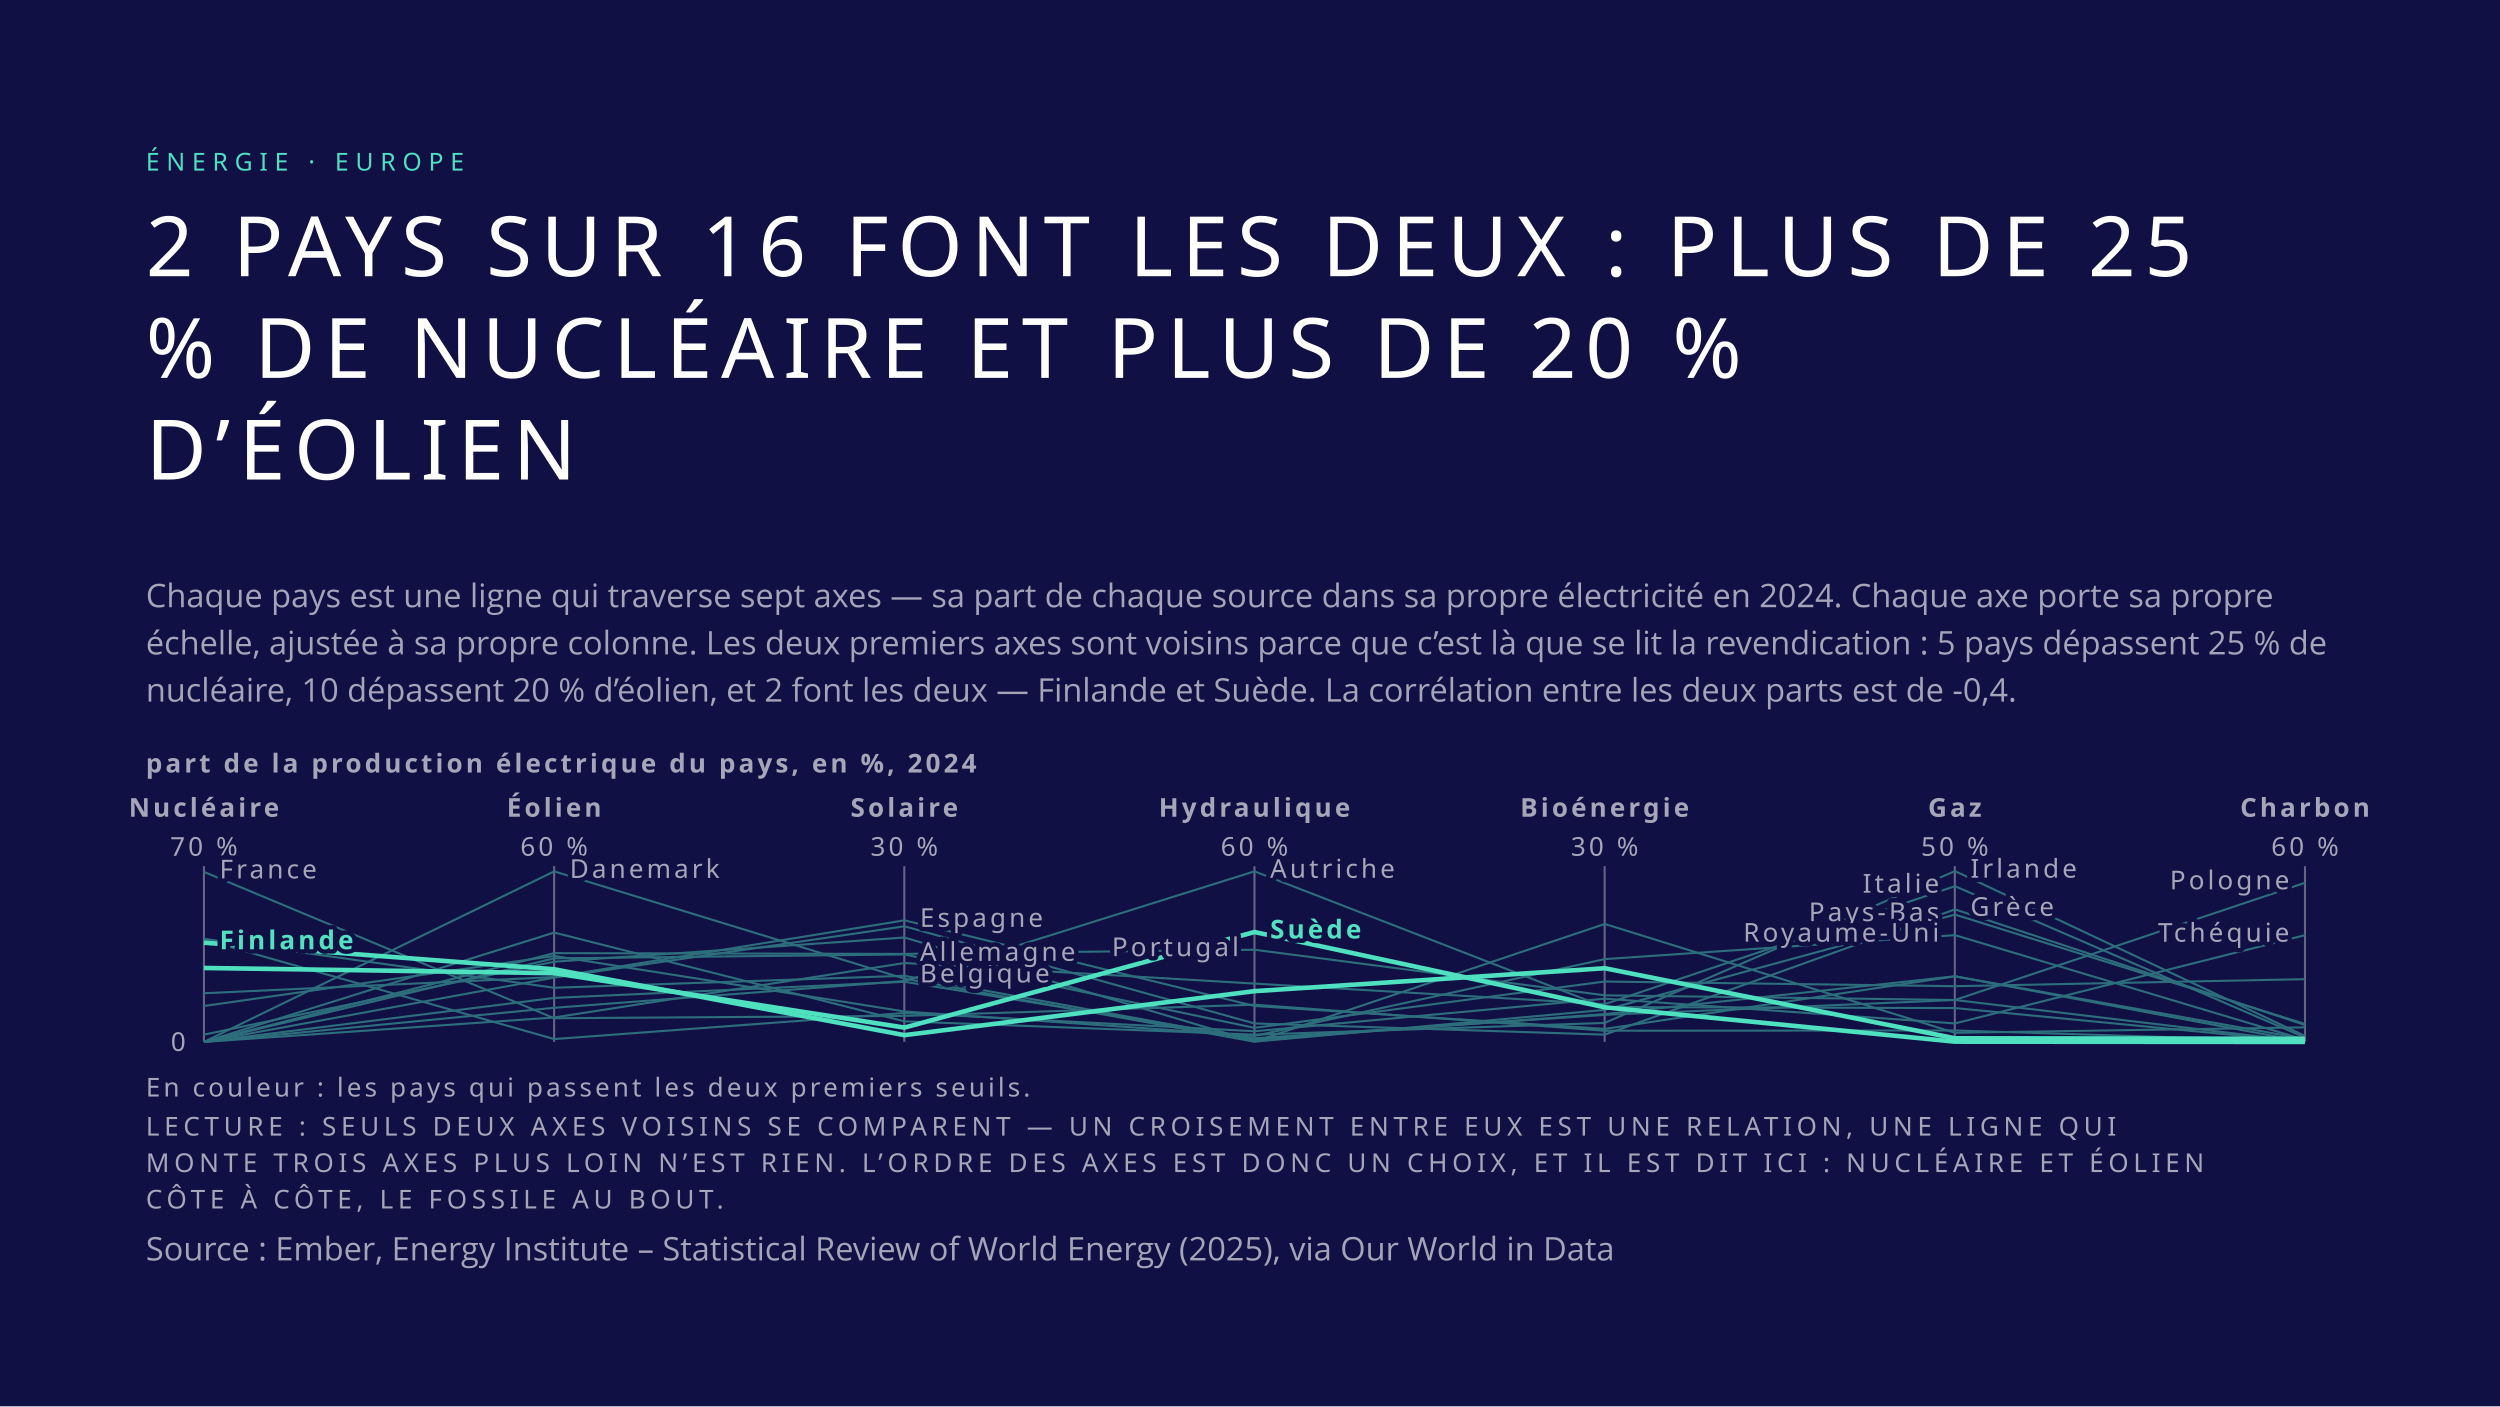
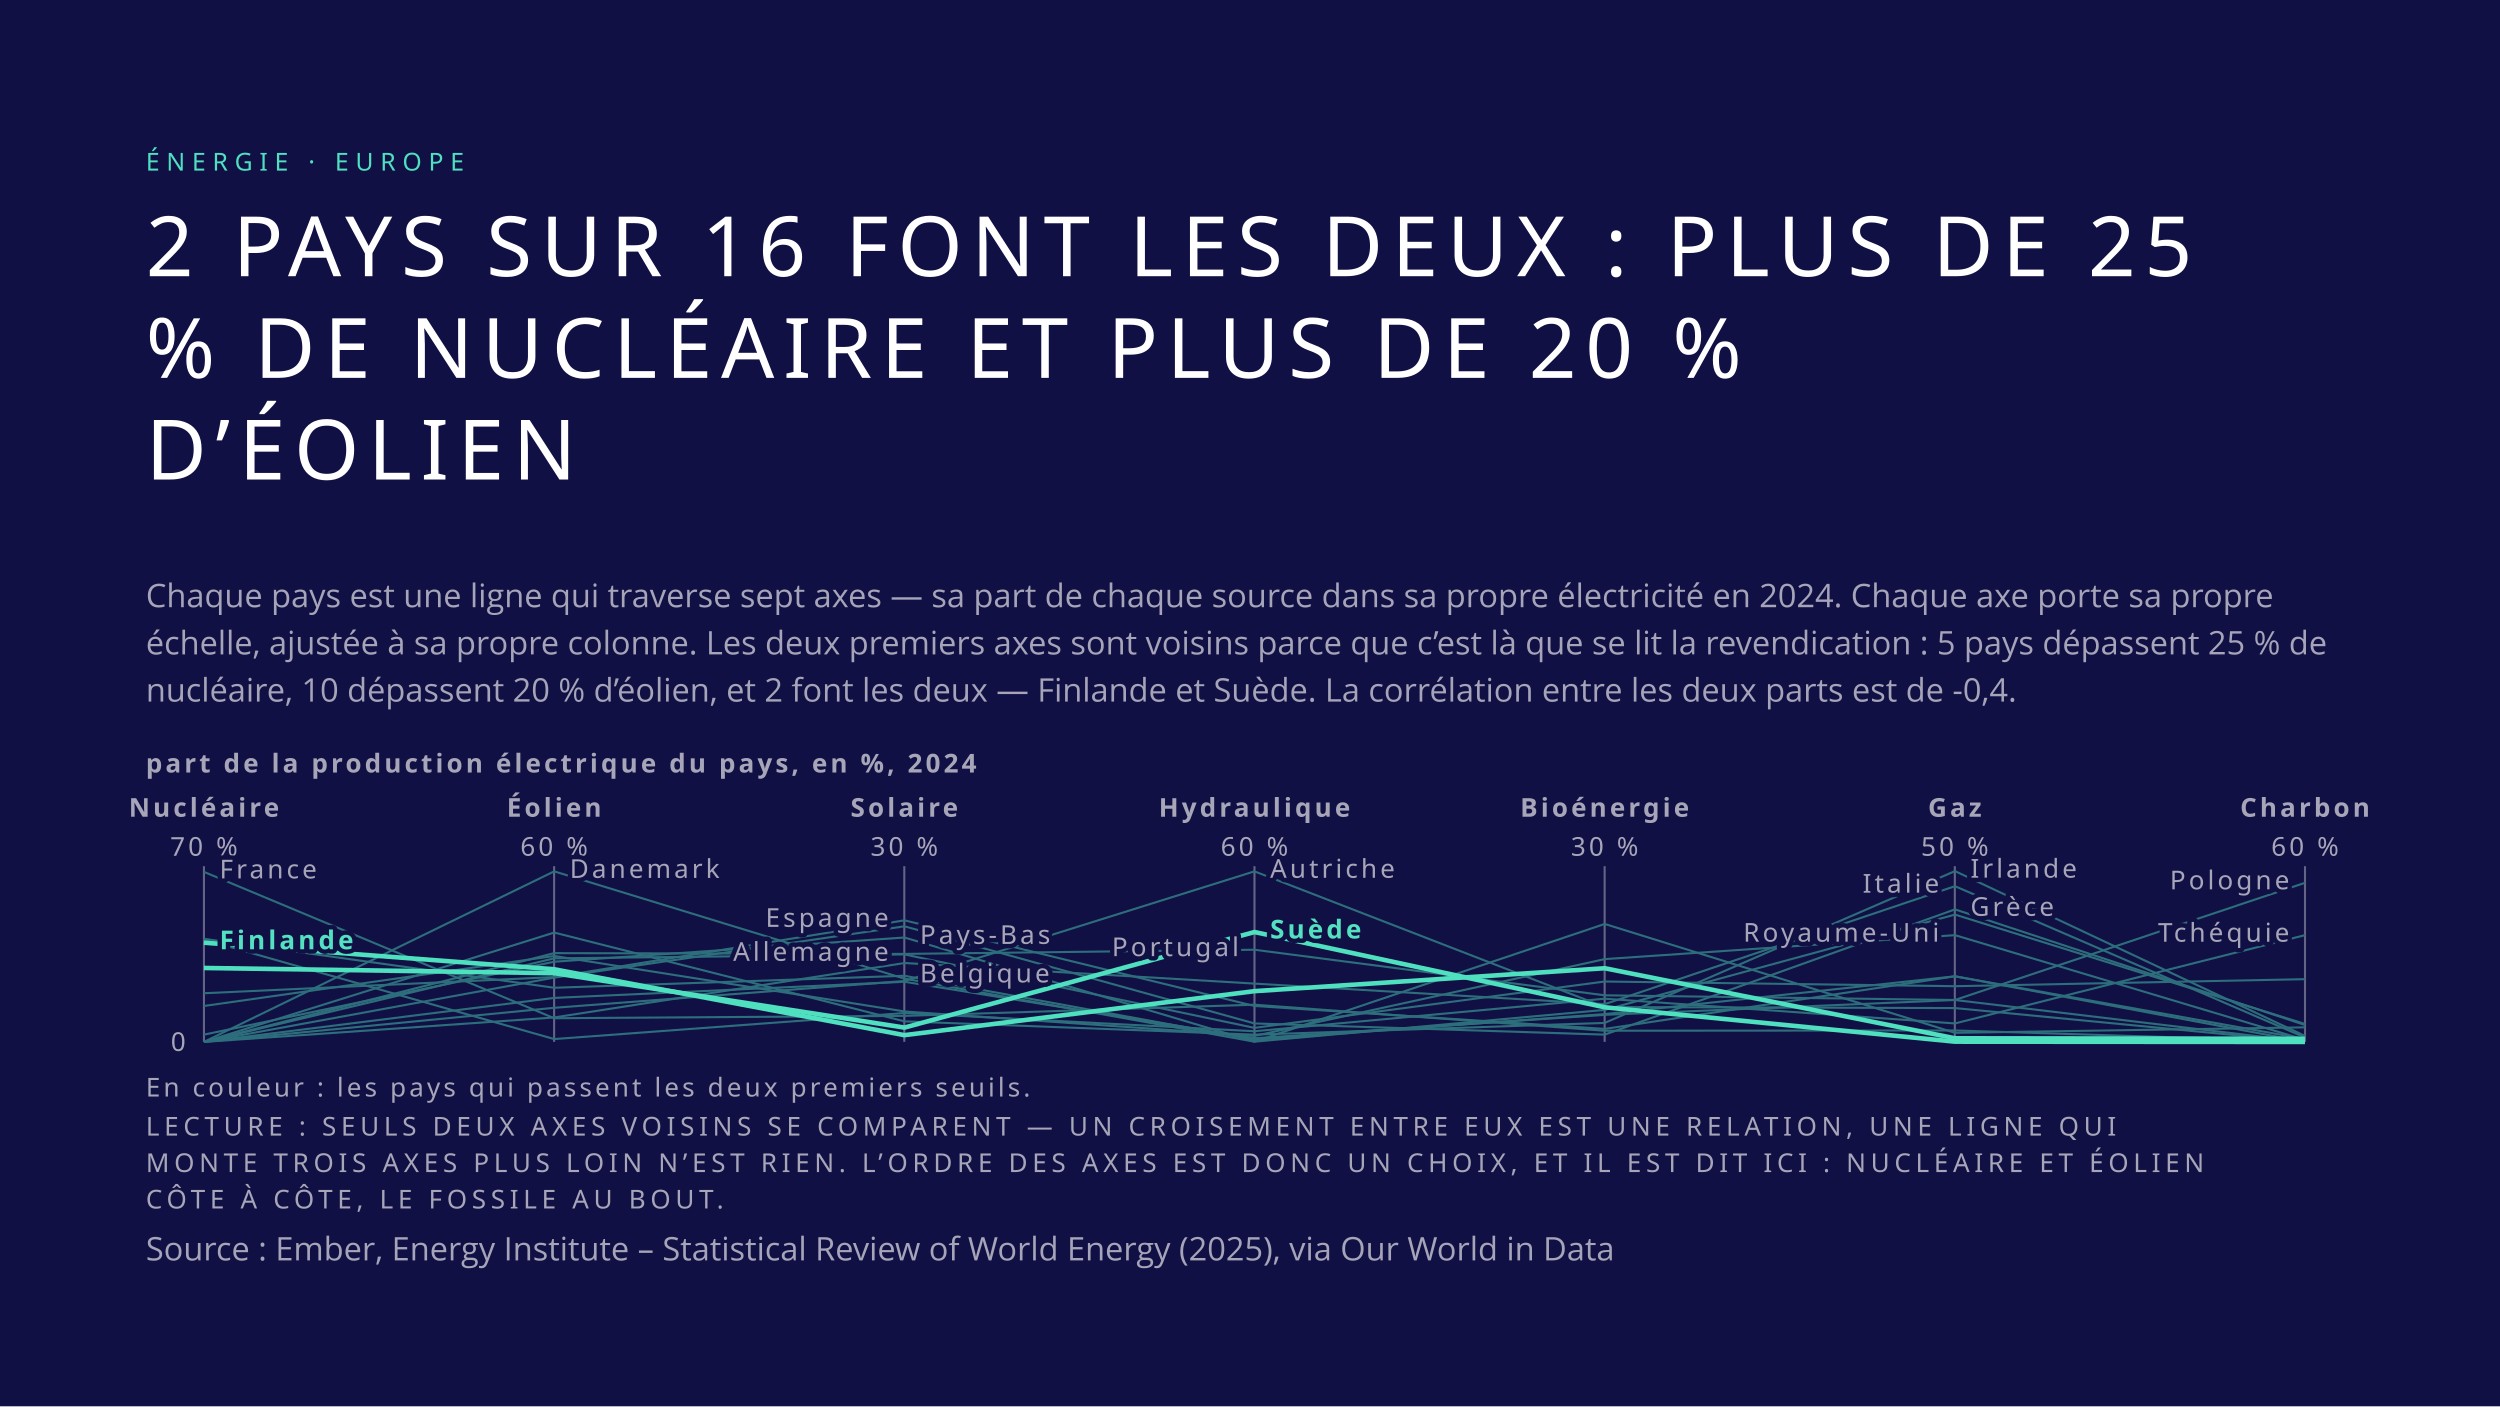
<svg xmlns="http://www.w3.org/2000/svg" width="960" height="540" viewBox="0 0 960 540" role="img" aria-label="Graphique en coordonnées parallèles : 16 pays européens, chacun une ligne traversant sept axes verticaux — nucléaire, éolien, solaire, hydraulique, bioénergie, gaz, charbon — chaque axe à sa propre échelle et portant sa part de la production du pays en 2024. Entre les deux premiers axes les lignes se croisent : 5 pays dépassent 25 % de nucléaire, 10 dépassent 20 % d’éolien, et seuls Finlande et Suède font les deux ; leurs lignes sont en couleur.">
  <rect x="0" y="0" width="960" height="540" fill="#111044" />
  <text x="56" y="65.5" font-family="Montserrat" font-size="9.5" font-weight="500" font-style="normal" letter-spacing="2.6" fill="#4FE0C0">ÉNERGIE · EUROPE</text>
  <text x="56" y="106.05" font-family="Montserrat" font-size="32" font-weight="400" font-style="normal" letter-spacing="3.4" fill="#FFFFFF">2 PAYS SUR 16 FONT LES DEUX : PLUS DE 25</text>
  <text x="56" y="145.089" font-family="Montserrat" font-size="32" font-weight="400" font-style="normal" letter-spacing="3.4" fill="#FFFFFF">% DE NUCLÉAIRE ET PLUS DE 20 %</text>
  <text x="56" y="184.128" font-family="Montserrat" font-size="32" font-weight="400" font-style="normal" letter-spacing="3.4" fill="#FFFFFF">D’ÉOLIEN</text>
  <text x="56" y="233.167" font-family="Open Sans" font-size="12.5" font-weight="400" font-style="normal" letter-spacing="0" fill="#a5a4b8">Chaque pays est une ligne qui traverse sept axes — sa part de chaque source dans sa propre électricité en 2024. Chaque axe porte sa propre</text>
  <text x="56" y="251.293" font-family="Open Sans" font-size="12.5" font-weight="400" font-style="normal" letter-spacing="0" fill="#a5a4b8">échelle, ajustée à sa propre colonne. Les deux premiers axes sont voisins parce que c’est là que se lit la revendication : 5 pays dépassent 25 % de</text>
  <text x="56" y="269.419" font-family="Open Sans" font-size="12.5" font-weight="400" font-style="normal" letter-spacing="0" fill="#a5a4b8">nucléaire, 10 dépassent 20 % d’éolien, et 2 font les deux — Finlande et Suède. La corrélation entre les deux parts est de -0,4.</text>
  <text x="56" y="296.645" font-family="Montserrat" font-size="10" font-weight="700" font-style="normal" letter-spacing="1.2" fill="#a7a6b9">part de la production électrique du pays, en %, 2024</text>
  <g>
    <line x1="78.315" x2="78.315" y1="332.615" y2="400.072" stroke="#646485" stroke-width="0.8" />
    <text x="78.315" y="313.635" text-anchor="middle" font-family="Montserrat" font-size="10" font-weight="700" font-style="normal" letter-spacing="1.2" fill="#a7a6b9">Nucléaire</text>
  </g>
  <g>
    <line x1="212.782" x2="212.782" y1="332.615" y2="400.072" stroke="#646485" stroke-width="0.8" />
    <text x="212.782" y="313.635" text-anchor="middle" font-family="Montserrat" font-size="10" font-weight="700" font-style="normal" letter-spacing="1.2" fill="#a7a6b9">Éolien</text>
  </g>
  <g>
    <line x1="347.25" x2="347.25" y1="332.615" y2="400.072" stroke="#646485" stroke-width="0.8" />
    <text x="347.25" y="313.635" text-anchor="middle" font-family="Montserrat" font-size="10" font-weight="700" font-style="normal" letter-spacing="1.2" fill="#a7a6b9">Solaire</text>
  </g>
  <g>
    <line x1="481.718" x2="481.718" y1="332.615" y2="400.072" stroke="#646485" stroke-width="0.8" />
    <text x="481.718" y="313.635" text-anchor="middle" font-family="Montserrat" font-size="10" font-weight="700" font-style="normal" letter-spacing="1.2" fill="#a7a6b9">Hydraulique</text>
  </g>
  <g>
    <line x1="616.185" x2="616.185" y1="332.615" y2="400.072" stroke="#646485" stroke-width="0.8" />
    <text x="616.185" y="313.635" text-anchor="middle" font-family="Montserrat" font-size="10" font-weight="700" font-style="normal" letter-spacing="1.2" fill="#a7a6b9">Bioénergie</text>
  </g>
  <g>
    <line x1="750.653" x2="750.653" y1="332.615" y2="400.072" stroke="#646485" stroke-width="0.8" />
    <text x="750.653" y="313.635" text-anchor="middle" font-family="Montserrat" font-size="10" font-weight="700" font-style="normal" letter-spacing="1.2" fill="#a7a6b9">Gaz</text>
  </g>
  <g>
    <line x1="885.12" x2="885.12" y1="332.615" y2="400.072" stroke="#646485" stroke-width="0.8" />
    <text x="885.12" y="313.635" text-anchor="middle" font-family="Montserrat" font-size="10" font-weight="700" font-style="normal" letter-spacing="1.2" fill="#a7a6b9">Charbon</text>
  </g>
  <path d="M 78.3 400.1 L 212.8 387.0 L 347.3 376.7 L 481.7 334.6 L 616.2 386.7 L 750.7 387.1 L 885.1 400.1" fill="none" stroke="#2d6e7c" stroke-width="0.8" stroke-linejoin="round" />
  <path d="M 78.3 360.5 L 212.8 379.3 L 347.3 374.7 L 481.7 399.3 L 616.2 389.4 L 750.7 374.9 L 885.1 400.1" fill="none" stroke="#2d6e7c" stroke-width="0.8" stroke-linejoin="round" />
  <path d="M 78.3 360.8 L 212.8 399.0 L 347.3 389.0 L 481.7 396.0 L 616.2 383.5 L 750.7 393.0 L 885.1 359.1" fill="none" stroke="#2d6e7c" stroke-width="0.8" stroke-linejoin="round" />
  <path d="M 78.3 400.1 L 212.8 334.6 L 347.3 375.8 L 481.7 400.0 L 616.2 354.8 L 750.7 396.6 L 885.1 394.5" fill="none" stroke="#2d6e7c" stroke-width="0.8" stroke-linejoin="round" />
  <path d="M 78.3 334.8 L 212.8 391.0 L 347.3 390.1 L 481.7 385.8 L 616.2 395.8 L 750.7 395.7 L 885.1 399.9" fill="none" stroke="#2d6e7c" stroke-width="0.8" stroke-linejoin="round" />
  <path d="M 78.3 400.1 L 212.8 368.0 L 347.3 366.5 L 481.7 394.7 L 616.2 376.9 L 750.7 378.7 L 885.1 376.0" fill="none" stroke="#2d6e7c" stroke-width="0.8" stroke-linejoin="round" />
  <path d="M 78.3 400.1 L 212.8 375.4 L 347.3 355.7 L 481.7 393.0 L 616.2 397.3 L 750.7 349.2 L 885.1 393.6" fill="none" stroke="#2d6e7c" stroke-width="0.8" stroke-linejoin="round" />
  <path d="M 78.3 400.1 L 212.8 358.1 L 347.3 392.2 L 481.7 397.3 L 616.2 392.8 L 750.7 334.5 L 885.1 397.8" fill="none" stroke="#2d6e7c" stroke-width="0.8" stroke-linejoin="round" />
  <path d="M 78.3 400.1 L 212.8 390.7 L 347.3 369.8 L 481.7 377.7 L 616.2 385.6 L 750.7 340.3 L 885.1 398.4" fill="none" stroke="#2d6e7c" stroke-width="0.8" stroke-linejoin="round" />
  <path d="M 78.3 397.3 L 212.8 369.3 L 347.3 360.0 L 481.7 400.0 L 616.2 387.8 L 750.7 351.2 L 885.1 393.2" fill="none" stroke="#2d6e7c" stroke-width="0.8" stroke-linejoin="round" />
  <path d="M 78.3 400.1 L 212.8 383.2 L 347.3 377.0 L 481.7 398.7 L 616.2 389.7 L 750.7 384.0 L 885.1 339.0" fill="none" stroke="#2d6e7c" stroke-width="0.8" stroke-linejoin="round" />
  <path d="M 78.3 400.1 L 212.8 366.0 L 347.3 366.3 L 481.7 364.7 L 616.2 382.2 L 750.7 384.0 L 885.1 400.1" fill="none" stroke="#2d6e7c" stroke-width="0.8" stroke-linejoin="round" />
  <path d="M 78.3 381.4 L 212.8 375.2 L 347.3 353.4 L 481.7 386.3 L 616.2 395.1 L 750.7 374.9 L 885.1 399.0" fill="none" stroke="#2d6e7c" stroke-width="0.8" stroke-linejoin="round" />
  <path d="M 78.3 386.3 L 212.8 367.1 L 347.3 388.4 L 481.7 397.8 L 616.2 368.3 L 750.7 359.1 L 885.1 399.3" fill="none" stroke="#2d6e7c" stroke-width="0.8" stroke-linejoin="round" />
  <path d="M 78.3 362.0 L 212.8 372.2 L 347.3 397.5 L 481.7 380.6 L 616.2 371.8 L 750.7 398.7 L 885.1 398.9" fill="none" stroke="#4FE0C0" stroke-width="1.76" stroke-linejoin="round" />
  <path d="M 78.3 371.7 L 212.8 373.7 L 347.3 394.6 L 481.7 357.9 L 616.2 386.8 L 750.7 400.0 L 885.1 400.1" fill="none" stroke="#4FE0C0" stroke-width="1.76" stroke-linejoin="round" />
  <text x="78.315" y="328.615" text-anchor="middle" font-family="Montserrat" font-size="10" font-weight="400" font-style="normal" letter-spacing="1.2" fill="#a7a6b9">70 %</text>
  <text x="212.782" y="328.615" text-anchor="middle" font-family="Montserrat" font-size="10" font-weight="400" font-style="normal" letter-spacing="1.2" fill="#a7a6b9">60 %</text>
  <text x="347.25" y="328.615" text-anchor="middle" font-family="Montserrat" font-size="10" font-weight="400" font-style="normal" letter-spacing="1.2" fill="#a7a6b9">30 %</text>
  <text x="481.718" y="328.615" text-anchor="middle" font-family="Montserrat" font-size="10" font-weight="400" font-style="normal" letter-spacing="1.2" fill="#a7a6b9">60 %</text>
  <text x="616.185" y="328.615" text-anchor="middle" font-family="Montserrat" font-size="10" font-weight="400" font-style="normal" letter-spacing="1.2" fill="#a7a6b9">30 %</text>
  <text x="750.653" y="328.615" text-anchor="middle" font-family="Montserrat" font-size="10" font-weight="400" font-style="normal" letter-spacing="1.2" fill="#a7a6b9">50 %</text>
  <text x="885.12" y="328.615" text-anchor="middle" font-family="Montserrat" font-size="10" font-weight="400" font-style="normal" letter-spacing="1.2" fill="#a7a6b9">60 %</text>
  <text x="71.315" y="403.572" text-anchor="end" font-family="Montserrat" font-size="10" font-weight="400" font-style="normal" letter-spacing="1.2" fill="#a7a6b9">0</text>
  <g>
    <text x="84.315" y="364.515" text-anchor="start" font-family="Montserrat" font-size="10" font-weight="700" font-style="normal" letter-spacing="1.2" fill="none" stroke="#111044" stroke-width="3.4" stroke-linejoin="round">Finlande</text>
    <text x="84.315" y="364.515" text-anchor="start" font-family="Montserrat" font-size="10" font-weight="700" font-style="normal" letter-spacing="1.2" fill="#53e1c1">Finlande</text>
  </g>
  <g>
    <text x="487.718" y="360.376" text-anchor="start" font-family="Montserrat" font-size="10" font-weight="700" font-style="normal" letter-spacing="1.2" fill="none" stroke="#111044" stroke-width="3.4" stroke-linejoin="round">Suède</text>
    <text x="487.718" y="360.376" text-anchor="start" font-family="Montserrat" font-size="10" font-weight="700" font-style="normal" letter-spacing="1.2" fill="#53e1c1">Suède</text>
  </g>
  <g>
    <text x="487.718" y="337.081" text-anchor="start" font-family="Montserrat" font-size="10" font-weight="400" font-style="normal" letter-spacing="1.2" fill="none" stroke="#111044" stroke-width="3.4" stroke-linejoin="round">Autriche</text>
    <text x="487.718" y="337.081" text-anchor="start" font-family="Montserrat" font-size="10" font-weight="400" font-style="normal" letter-spacing="1.2" fill="#a7a6b9">Autriche</text>
  </g>
  <g>
    <text x="353.25" y="377.249" text-anchor="start" font-family="Montserrat" font-size="10" font-weight="400" font-style="normal" letter-spacing="1.2" fill="none" stroke="#111044" stroke-width="3.4" stroke-linejoin="round">Belgique</text>
    <text x="353.25" y="377.249" text-anchor="start" font-family="Montserrat" font-size="10" font-weight="400" font-style="normal" letter-spacing="1.2" fill="#a7a6b9">Belgique</text>
  </g>
  <g>
    <text x="879.12" y="361.621" text-anchor="end" font-family="Montserrat" font-size="10" font-weight="400" font-style="normal" letter-spacing="1.2" fill="none" stroke="#111044" stroke-width="3.4" stroke-linejoin="round">Tchéquie</text>
    <text x="879.12" y="361.621" text-anchor="end" font-family="Montserrat" font-size="10" font-weight="400" font-style="normal" letter-spacing="1.2" fill="#a7a6b9">Tchéquie</text>
  </g>
  <g>
    <text x="218.782" y="337.122" text-anchor="start" font-family="Montserrat" font-size="10" font-weight="400" font-style="normal" letter-spacing="1.2" fill="none" stroke="#111044" stroke-width="3.4" stroke-linejoin="round">Danemark</text>
    <text x="218.782" y="337.122" text-anchor="start" font-family="Montserrat" font-size="10" font-weight="400" font-style="normal" letter-spacing="1.2" fill="#a7a6b9">Danemark</text>
  </g>
  <g>
    <text x="84.315" y="337.31" text-anchor="start" font-family="Montserrat" font-size="10" font-weight="400" font-style="normal" letter-spacing="1.2" fill="none" stroke="#111044" stroke-width="3.4" stroke-linejoin="round">France</text>
    <text x="84.315" y="337.31" text-anchor="start" font-family="Montserrat" font-size="10" font-weight="400" font-style="normal" letter-spacing="1.2" fill="#a7a6b9">France</text>
  </g>
  <g>
-     <text x="353.25" y="368.965" text-anchor="start" font-family="Montserrat" font-size="10" font-weight="400" font-style="normal" letter-spacing="1.2" fill="none" stroke="#111044" stroke-width="3.4" stroke-linejoin="round">Allemagne</text>
-     <text x="353.25" y="368.965" text-anchor="start" font-family="Montserrat" font-size="10" font-weight="400" font-style="normal" letter-spacing="1.2" fill="#a7a6b9">Allemagne</text>
+     <text x="341.25" y="368.965" text-anchor="end" font-family="Montserrat" font-size="10" font-weight="400" font-style="normal" letter-spacing="1.2" fill="none" stroke="#111044" stroke-width="3.4" stroke-linejoin="round">Allemagne</text>
+     <text x="341.25" y="368.965" text-anchor="end" font-family="Montserrat" font-size="10" font-weight="400" font-style="normal" letter-spacing="1.2" fill="#a7a6b9">Allemagne</text>
  </g>
  <g>
    <text x="756.653" y="351.684" text-anchor="start" font-family="Montserrat" font-size="10" font-weight="400" font-style="normal" letter-spacing="1.2" fill="none" stroke="#111044" stroke-width="3.4" stroke-linejoin="round">Grèce</text>
    <text x="756.653" y="351.684" text-anchor="start" font-family="Montserrat" font-size="10" font-weight="400" font-style="normal" letter-spacing="1.2" fill="#a7a6b9">Grèce</text>
  </g>
  <g>
    <text x="756.653" y="337.025" text-anchor="start" font-family="Montserrat" font-size="10" font-weight="400" font-style="normal" letter-spacing="1.2" fill="none" stroke="#111044" stroke-width="3.4" stroke-linejoin="round">Irlande</text>
    <text x="756.653" y="337.025" text-anchor="start" font-family="Montserrat" font-size="10" font-weight="400" font-style="normal" letter-spacing="1.2" fill="#a7a6b9">Irlande</text>
  </g>
  <g>
    <text x="744.653" y="342.774" text-anchor="end" font-family="Montserrat" font-size="10" font-weight="400" font-style="normal" letter-spacing="1.2" fill="none" stroke="#111044" stroke-width="3.4" stroke-linejoin="round">Italie</text>
    <text x="744.653" y="342.774" text-anchor="end" font-family="Montserrat" font-size="10" font-weight="400" font-style="normal" letter-spacing="1.2" fill="#a7a6b9">Italie</text>
  </g>
  <g>
-     <text x="744.653" y="353.726" text-anchor="end" font-family="Montserrat" font-size="10" font-weight="400" font-style="normal" letter-spacing="1.2" fill="none" stroke="#111044" stroke-width="3.4" stroke-linejoin="round">Pays-Bas</text>
-     <text x="744.653" y="353.726" text-anchor="end" font-family="Montserrat" font-size="10" font-weight="400" font-style="normal" letter-spacing="1.2" fill="#a7a6b9">Pays-Bas</text>
+     <text x="353.25" y="362.464" text-anchor="start" font-family="Montserrat" font-size="10" font-weight="400" font-style="normal" letter-spacing="1.2" fill="none" stroke="#111044" stroke-width="3.4" stroke-linejoin="round">Pays-Bas</text>
+     <text x="353.25" y="362.464" text-anchor="start" font-family="Montserrat" font-size="10" font-weight="400" font-style="normal" letter-spacing="1.2" fill="#a7a6b9">Pays-Bas</text>
  </g>
  <g>
    <text x="879.12" y="341.498" text-anchor="end" font-family="Montserrat" font-size="10" font-weight="400" font-style="normal" letter-spacing="1.2" fill="none" stroke="#111044" stroke-width="3.4" stroke-linejoin="round">Pologne</text>
    <text x="879.12" y="341.498" text-anchor="end" font-family="Montserrat" font-size="10" font-weight="400" font-style="normal" letter-spacing="1.2" fill="#a7a6b9">Pologne</text>
  </g>
  <g>
    <text x="475.718" y="367.157" text-anchor="end" font-family="Montserrat" font-size="10" font-weight="400" font-style="normal" letter-spacing="1.2" fill="none" stroke="#111044" stroke-width="3.4" stroke-linejoin="round">Portugal</text>
    <text x="475.718" y="367.157" text-anchor="end" font-family="Montserrat" font-size="10" font-weight="400" font-style="normal" letter-spacing="1.2" fill="#a7a6b9">Portugal</text>
  </g>
  <g>
-     <text x="353.25" y="355.918" text-anchor="start" font-family="Montserrat" font-size="10" font-weight="400" font-style="normal" letter-spacing="1.2" fill="none" stroke="#111044" stroke-width="3.4" stroke-linejoin="round">Espagne</text>
-     <text x="353.25" y="355.918" text-anchor="start" font-family="Montserrat" font-size="10" font-weight="400" font-style="normal" letter-spacing="1.2" fill="#a7a6b9">Espagne</text>
+     <text x="341.25" y="355.918" text-anchor="end" font-family="Montserrat" font-size="10" font-weight="400" font-style="normal" letter-spacing="1.2" fill="none" stroke="#111044" stroke-width="3.4" stroke-linejoin="round">Espagne</text>
+     <text x="341.25" y="355.918" text-anchor="end" font-family="Montserrat" font-size="10" font-weight="400" font-style="normal" letter-spacing="1.2" fill="#a7a6b9">Espagne</text>
  </g>
  <g>
    <text x="744.653" y="361.598" text-anchor="end" font-family="Montserrat" font-size="10" font-weight="400" font-style="normal" letter-spacing="1.2" fill="none" stroke="#111044" stroke-width="3.4" stroke-linejoin="round">Royaume-Uni</text>
    <text x="744.653" y="361.598" text-anchor="end" font-family="Montserrat" font-size="10" font-weight="400" font-style="normal" letter-spacing="1.2" fill="#a7a6b9">Royaume-Uni</text>
  </g>
  <text x="56" y="421.061" font-family="Montserrat" font-size="10" font-weight="400" font-style="normal" letter-spacing="1.2" fill="#a7a6b9">En couleur : les pays qui passent les deux premiers seuils.</text>
  <text x="56" y="436.061" font-family="Montserrat" font-size="10" font-weight="500" font-style="normal" letter-spacing="1.8" fill="#a7a6b9">LECTURE : SEULS DEUX AXES VOISINS SE COMPARENT — UN CROISEMENT ENTRE EUX EST UNE RELATION, UNE LIGNE QUI</text>
  <text x="56" y="450.061" font-family="Montserrat" font-size="10" font-weight="500" font-style="normal" letter-spacing="1.8" fill="#a7a6b9">MONTE TROIS AXES PLUS LOIN N’EST RIEN. L’ORDRE DES AXES EST DONC UN CHOIX, ET IL EST DIT ICI : NUCLÉAIRE ET ÉOLIEN</text>
  <text x="56" y="464.062" font-family="Montserrat" font-size="10" font-weight="500" font-style="normal" letter-spacing="1.8" fill="#a7a6b9">CÔTE À CÔTE, LE FOSSILE AU BOUT.</text>
  <text x="56" y="484" font-family="Open Sans" font-size="12.5" font-weight="400" font-style="normal" letter-spacing="0" fill="#a5a4b8">Source : Ember, Energy Institute – Statistical Review of World Energy (2025), via Our World in Data</text>
</svg>
